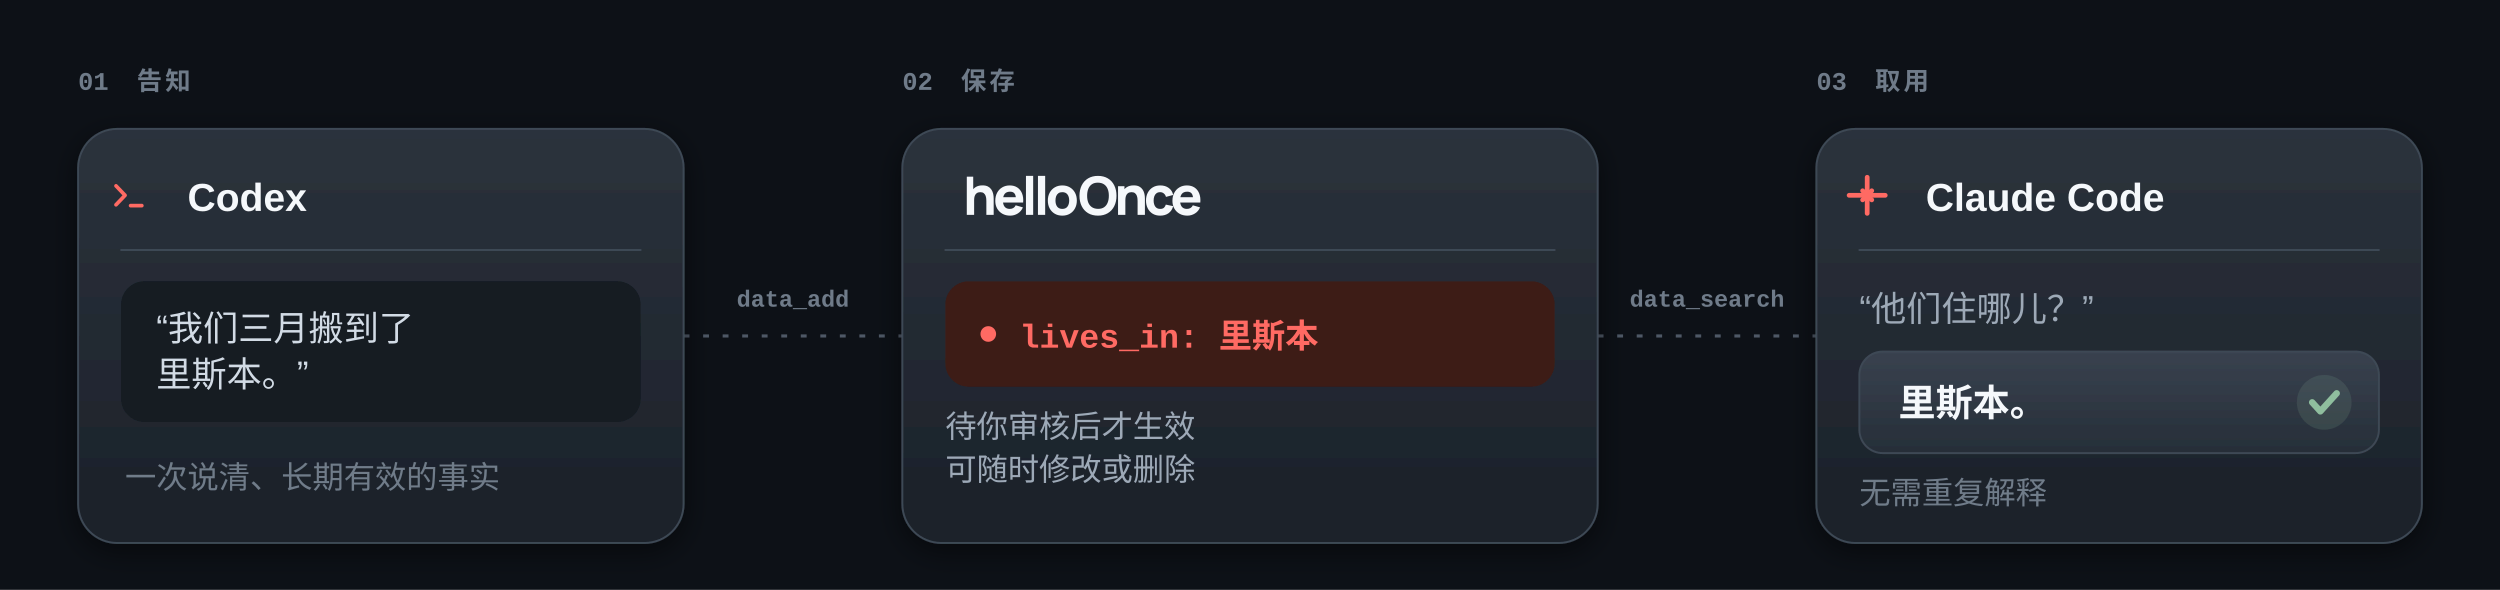
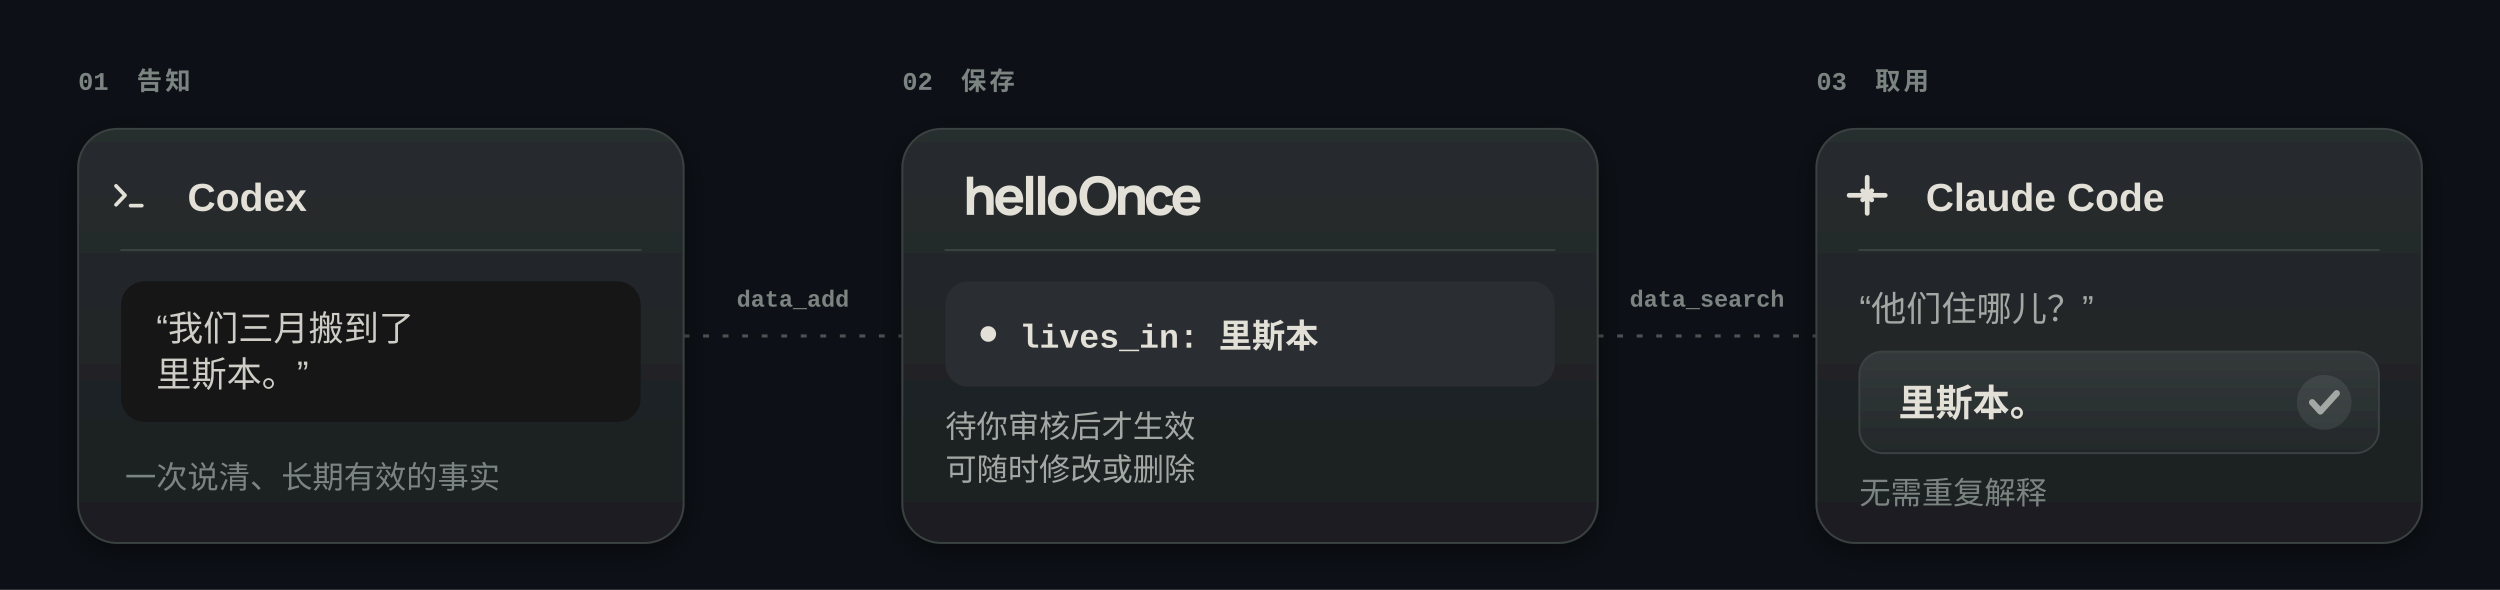
<svg xmlns="http://www.w3.org/2000/svg" viewBox="0 0 1280 302" width="1280" height="302" role="img" aria-label="告诉 Codex 的一条事实作为一条待审核的记录存进私有数据库，之后 Claude Code 可以直接答出，用户无需重复解释。">
  <defs>
    <radialGradient id="halo" cx="50%" cy="50%" r="50%">
-       <stop offset="0" stop-color="#FF7A70" stop-opacity=".55" />
-       <stop offset=".45" stop-color="#FF7A70" stop-opacity=".18" />
-       <stop offset="1" stop-color="#FF7A70" stop-opacity="0" />
+       <stop offset="0" stop-color="#A3A8A4" stop-opacity=".55" />
+       <stop offset=".45" stop-color="#A3A8A4" stop-opacity=".18" />
+       <stop offset="1" stop-color="#A3A8A4" stop-opacity="0" />
    </radialGradient>
    <linearGradient id="cardGrad" x1="0" y1="0" x2="0" y2="1">
-       <stop offset="0" stop-color="#2B323C" />
-       <stop offset="1" stop-color="#1B2129" />
+       <stop offset="0" stop-color="#282D2F" />
+       <stop offset="1" stop-color="#1A1E20" />
    </linearGradient>
    <linearGradient id="cardAltGrad" x1="0" y1="0" x2="0" y2="1">
-       <stop offset="0" stop-color="#39424F" />
-       <stop offset="1" stop-color="#262E38" />
+       <stop offset="0" stop-color="#343A3B" />
+       <stop offset="1" stop-color="#232829" />
    </linearGradient>
    <filter id="soft" x="-30%" y="-30%" width="160%" height="180%">
-       <feDropShadow dx="0" dy="8" stdDeviation="14" flood-color="rgba(1,4,9,.62)" flood-opacity="1" />
+       <feDropShadow dx="0" dy="8" stdDeviation="14" flood-color="rgba(0,0,0,.62)" flood-opacity="1" />
    </filter>
    <filter id="softSm" x="-30%" y="-30%" width="160%" height="180%">
-       <feDropShadow dx="0" dy="4" stdDeviation="7" flood-color="rgba(1,4,9,.62)" flood-opacity=".8" />
+       <feDropShadow dx="0" dy="4" stdDeviation="7" flood-color="rgba(0,0,0,.62)" flood-opacity=".8" />
    </filter>
  </defs>
  <style>
  .s{font-family:-apple-system, BlinkMacSystemFont, 'Segoe UI Variable Display', 'Segoe UI', 'Helvetica Neue', Arial, 'Microsoft YaHei', 'PingFang SC', 'Hiragino Sans GB', 'Noto Sans CJK SC', sans-serif}
  .m{font-family:ui-monospace, SFMono-Regular, 'SF Mono', Menlo, Consolas, 'Liberation Mono', 'Microsoft YaHei', monospace}
  .rise{opacity:0;animation:rise .9s cubic-bezier(.16,.84,.32,1) both}
  @keyframes rise{from{opacity:0;transform:translateY(14px);filter:blur(6px)}to{opacity:1;transform:none;filter:blur(0)}}
  @keyframes breathe{0%,100%{opacity:.45;transform:scale(.96)}50%{opacity:.9;transform:scale(1.05)}}
  @keyframes breathe2{
    0%{opacity:.05;transform:scale(.93);animation-timing-function:cubic-bezier(.66,0,.34,1)}
    18%{opacity:.12;transform:scale(1.03);animation-timing-function:cubic-bezier(.37,0,.63,1)}
    34%{opacity:.07;transform:scale(.99);animation-timing-function:cubic-bezier(.45,0,.55,1)}
    57%{opacity:.15;transform:scale(1.085);animation-timing-function:cubic-bezier(.3,0,.7,1)}
    72%{opacity:.088;transform:scale(1.008);animation-timing-function:cubic-bezier(.6,0,.4,1)}
    88%{opacity:.126;transform:scale(1.052);animation-timing-function:cubic-bezier(.5,0,.5,1)}
    100%{opacity:.05;transform:scale(.93)}
  }
  @keyframes twinkle{0%,100%{opacity:.12}50%{opacity:.5}}
  .tw{animation:twinkle 9s ease-in-out infinite}
  .snr{animation:snr 5.4s cubic-bezier(.16,.84,.32,1) infinite;transform-box:fill-box;transform-origin:center}
  @keyframes snr{0%{transform:scale(.5);opacity:.55}65%{opacity:0}100%{transform:scale(1.6);opacity:0}}
  .swp{animation-timing-function:cubic-bezier(.83,0,.17,1);animation-iteration-count:infinite;opacity:0}
  .march{animation:march 1.65s linear infinite}
  .dp{animation:dotpulse 2.6s ease-in-out infinite}
  @keyframes dotpulse{0%,100%{opacity:.42}50%{opacity:1}}
  @keyframes march{to{stroke-dashoffset:-24}}
  .scan{animation:scan 4s cubic-bezier(.83,0,.17,1) infinite;opacity:0}
  @keyframes scan{0%{transform:translateX(0);opacity:0}8%{opacity:1}88%{opacity:1}100%{transform:translateX(1140px);opacity:0}}
  @media (prefers-reduced-motion: reduce){
    .rise{animation:none!important;opacity:1!important;filter:none!important;transform:none!important}
    .tw{animation:none!important;opacity:.55!important}
    .snr,.swp,.scan{animation:none!important;opacity:0!important}
    .march{animation:none!important}
    .dp{animation:none!important;opacity:1!important}
  }</style>
  <rect width="1280" height="302" fill="#0D1117" />
-   <text x="40" y="46" font-size="13" font-weight="700" fill="#6F7B89" class="m">01</text>
-   <text x="70" y="46" font-size="13" font-weight="700" fill="#6F7B89" letter-spacing="1.6" class="s">告知</text>
-   <text x="462" y="46" font-size="13" font-weight="700" fill="#6F7B89" class="m">02</text>
-   <text x="492" y="46" font-size="13" font-weight="700" fill="#6F7B89" letter-spacing="1.6" class="s">保存</text>
-   <text x="930" y="46" font-size="13" font-weight="700" fill="#6F7B89" class="m">03</text>
-   <text x="960" y="46" font-size="13" font-weight="700" fill="#6F7B89" letter-spacing="1.6" class="s">取用</text>
-   <path id="lc1" d="M350,172 C384,172 428,172 462,172" fill="none" stroke="#4E5866" stroke-width="1.6" stroke-dasharray="3 7" class="march" />
-   <path id="lc2" d="M818,172 C852,172 896,172 930,172" fill="none" stroke="#4E5866" stroke-width="1.6" stroke-dasharray="3 7" class="march" />
-   <text x="406" y="157" font-size="12" font-weight="600" fill="#6F7B89" text-anchor="middle" class="m">data_add</text>
-   <text x="874" y="157" font-size="12" font-weight="600" fill="#6F7B89" text-anchor="middle" class="m">data_search</text>
+   <text x="40" y="46" font-size="13" font-weight="700" fill="#7C8481" class="m">01</text>
+   <text x="70" y="46" font-size="13" font-weight="700" fill="#7C8481" letter-spacing="1.6" class="s">告知</text>
+   <text x="462" y="46" font-size="13" font-weight="700" fill="#7C8481" class="m">02</text>
+   <text x="492" y="46" font-size="13" font-weight="700" fill="#7C8481" letter-spacing="1.6" class="s">保存</text>
+   <text x="930" y="46" font-size="13" font-weight="700" fill="#7C8481" class="m">03</text>
+   <text x="960" y="46" font-size="13" font-weight="700" fill="#7C8481" letter-spacing="1.6" class="s">取用</text>
+   <path id="lc1" d="M350,172 C384,172 428,172 462,172" fill="none" stroke="#4B5351" stroke-width="1.6" stroke-dasharray="3 7" class="march" />
+   <path id="lc2" d="M818,172 C852,172 896,172 930,172" fill="none" stroke="#4B5351" stroke-width="1.6" stroke-dasharray="3 7" class="march" />
+   <text x="406" y="157" font-size="12" font-weight="600" fill="#7C8481" text-anchor="middle" class="m">data_add</text>
+   <text x="874" y="157" font-size="12" font-weight="600" fill="#7C8481" text-anchor="middle" class="m">data_search</text>
  <g>
    <animateMotion dur="1.25s" begin="0s" repeatCount="indefinite" calcMode="spline" keyPoints="0;1" keyTimes="0;1" keySplines=".42 0 .28 1">
      <mpath href="#lc1" />
    </animateMotion>
-     <circle r="6.3" fill="#FF6B63" opacity="0">
+     <circle r="6.3" fill="#E3E0D8" opacity="0">
      <animate attributeName="r" values="2.52;6.3;6.3;2.52" keyTimes="0;.14;.86;1" calcMode="spline" keySplines=".4 0 .6 1;.4 0 .6 1;.4 0 .6 1" dur="1.25s" begin="0s" repeatCount="indefinite" />
      <animate attributeName="opacity" values="0;.115;.115;0" keyTimes="0;.14;.86;1" calcMode="spline" keySplines=".4 0 .6 1;.4 0 .6 1;.4 0 .6 1" dur="1.25s" begin="0s" repeatCount="indefinite" />
    </circle>
-     <circle r="4.2" fill="#FF6B63" opacity="0">
+     <circle r="4.2" fill="#E3E0D8" opacity="0">
      <animate attributeName="r" values="1.47;4.2;4.2;1.47" keyTimes="0;.14;.86;1" calcMode="spline" keySplines=".4 0 .6 1;.4 0 .6 1;.4 0 .6 1" dur="1.25s" begin="0s" repeatCount="indefinite" />
      <animate attributeName="opacity" values="0;1;1;0" keyTimes="0;.14;.86;1" calcMode="spline" keySplines=".4 0 .6 1;.4 0 .6 1;.4 0 .6 1" dur="1.25s" begin="0s" repeatCount="indefinite" />
    </circle>
  </g>
  <g>
    <animateMotion dur="1.25s" begin="-0.62s" repeatCount="indefinite" calcMode="spline" keyPoints="0;1" keyTimes="0;1" keySplines=".42 0 .28 1">
      <mpath href="#lc1" />
    </animateMotion>
-     <circle r="6.3" fill="#FF6B63" opacity="0">
+     <circle r="6.3" fill="#E3E0D8" opacity="0">
      <animate attributeName="r" values="2.52;6.3;6.3;2.52" keyTimes="0;.14;.86;1" calcMode="spline" keySplines=".4 0 .6 1;.4 0 .6 1;.4 0 .6 1" dur="1.25s" begin="-0.62s" repeatCount="indefinite" />
      <animate attributeName="opacity" values="0;.115;.115;0" keyTimes="0;.14;.86;1" calcMode="spline" keySplines=".4 0 .6 1;.4 0 .6 1;.4 0 .6 1" dur="1.25s" begin="-0.62s" repeatCount="indefinite" />
    </circle>
-     <circle r="4.2" fill="#FF6B63" opacity="0">
+     <circle r="4.2" fill="#E3E0D8" opacity="0">
      <animate attributeName="r" values="1.47;4.2;4.2;1.47" keyTimes="0;.14;.86;1" calcMode="spline" keySplines=".4 0 .6 1;.4 0 .6 1;.4 0 .6 1" dur="1.25s" begin="-0.62s" repeatCount="indefinite" />
      <animate attributeName="opacity" values="0;1;1;0" keyTimes="0;.14;.86;1" calcMode="spline" keySplines=".4 0 .6 1;.4 0 .6 1;.4 0 .6 1" dur="1.25s" begin="-0.62s" repeatCount="indefinite" />
    </circle>
  </g>
  <g>
    <animateMotion dur="1.4s" begin="-0.29s" repeatCount="indefinite" calcMode="spline" keyPoints="0;1" keyTimes="0;1" keySplines=".42 0 .28 1">
      <mpath href="#lc2" />
    </animateMotion>
-     <circle r="6.3" fill="#FF6B63" opacity="0">
+     <circle r="6.3" fill="#E3E0D8" opacity="0">
      <animate attributeName="r" values="2.52;6.3;6.3;2.52" keyTimes="0;.14;.86;1" calcMode="spline" keySplines=".4 0 .6 1;.4 0 .6 1;.4 0 .6 1" dur="1.4s" begin="-0.29s" repeatCount="indefinite" />
      <animate attributeName="opacity" values="0;.115;.115;0" keyTimes="0;.14;.86;1" calcMode="spline" keySplines=".4 0 .6 1;.4 0 .6 1;.4 0 .6 1" dur="1.4s" begin="-0.29s" repeatCount="indefinite" />
    </circle>
-     <circle r="4.2" fill="#FF6B63" opacity="0">
+     <circle r="4.2" fill="#E3E0D8" opacity="0">
      <animate attributeName="r" values="1.47;4.2;4.2;1.47" keyTimes="0;.14;.86;1" calcMode="spline" keySplines=".4 0 .6 1;.4 0 .6 1;.4 0 .6 1" dur="1.4s" begin="-0.29s" repeatCount="indefinite" />
      <animate attributeName="opacity" values="0;1;1;0" keyTimes="0;.14;.86;1" calcMode="spline" keySplines=".4 0 .6 1;.4 0 .6 1;.4 0 .6 1" dur="1.4s" begin="-0.29s" repeatCount="indefinite" />
    </circle>
  </g>
  <g>
    <animateMotion dur="1.4s" begin="-0.98s" repeatCount="indefinite" calcMode="spline" keyPoints="0;1" keyTimes="0;1" keySplines=".42 0 .28 1">
      <mpath href="#lc2" />
    </animateMotion>
-     <circle r="6.3" fill="#FF6B63" opacity="0">
+     <circle r="6.3" fill="#E3E0D8" opacity="0">
      <animate attributeName="r" values="2.52;6.3;6.3;2.52" keyTimes="0;.14;.86;1" calcMode="spline" keySplines=".4 0 .6 1;.4 0 .6 1;.4 0 .6 1" dur="1.4s" begin="-0.98s" repeatCount="indefinite" />
      <animate attributeName="opacity" values="0;.115;.115;0" keyTimes="0;.14;.86;1" calcMode="spline" keySplines=".4 0 .6 1;.4 0 .6 1;.4 0 .6 1" dur="1.4s" begin="-0.98s" repeatCount="indefinite" />
    </circle>
-     <circle r="4.2" fill="#FF6B63" opacity="0">
+     <circle r="4.2" fill="#E3E0D8" opacity="0">
      <animate attributeName="r" values="1.47;4.2;4.2;1.47" keyTimes="0;.14;.86;1" calcMode="spline" keySplines=".4 0 .6 1;.4 0 .6 1;.4 0 .6 1" dur="1.4s" begin="-0.98s" repeatCount="indefinite" />
      <animate attributeName="opacity" values="0;1;1;0" keyTimes="0;.14;.86;1" calcMode="spline" keySplines=".4 0 .6 1;.4 0 .6 1;.4 0 .6 1" dur="1.4s" begin="-0.98s" repeatCount="indefinite" />
    </circle>
  </g>
  <g filter="url(#softSm)">
-     <rect x="40" y="66" width="310" height="212" rx="20" fill="url(#cardGrad)" stroke="#3E4855" stroke-width="1" />
+     <rect x="40" y="66" width="310" height="212" rx="20" fill="url(#cardGrad)" stroke="#3A403F" stroke-width="1" />
    <g transform="translate(66 100)">
-       <g fill="none" stroke="#FF6B63" stroke-width="1.9" stroke-linecap="round" stroke-linejoin="round">
+       <g fill="none" stroke="#E3E0D8" stroke-width="1.9" stroke-linecap="round" stroke-linejoin="round">
        <path d="M-6.6 -4.84 l4.62 4.84 l-4.62 4.84" />
        <path d="M0.88 5.28 h5.72" />
      </g>
    </g>
-     <text x="96" y="108" font-size="20" font-weight="600" fill="#F5F8FB" class="s">Codex</text>
-     <line x1="62" y1="128" x2="328" y2="128" stroke="#3E4855" stroke-width="1" stroke-linecap="round" />
-     <rect x="62" y="144" width="266" height="72" rx="12" fill="#141A21" />
-     <text x="80" y="174" font-size="18" font-weight="400" fill="#D2DBE5" class="s">“我们三月搬到了</text>
-     <text x="80" y="198" font-size="18" font-weight="400" fill="#D2DBE5" class="s">里斯本。”</text>
-     <text x="64" y="250" font-size="16" font-weight="400" fill="#6F7B89" class="s">一次说清、长期有效的事实</text>
+     <text x="96" y="108" font-size="20" font-weight="600" fill="#E3E0D8" class="s">Codex</text>
+     <line x1="62" y1="128" x2="328" y2="128" stroke="#3A403F" stroke-width="1" stroke-linecap="round" />
+     <rect x="62" y="144" width="266" height="72" rx="12" fill="#141718" />
+     <text x="80" y="174" font-size="18" font-weight="400" fill="#CFCDC6" class="s">“我们三月搬到了</text>
+     <text x="80" y="198" font-size="18" font-weight="400" fill="#CFCDC6" class="s">里斯本。”</text>
+     <text x="64" y="250" font-size="16" font-weight="400" fill="#7C8481" class="s">一次说清、长期有效的事实</text>
  </g>
  <g filter="url(#softSm)">
-     <rect x="462" y="66" width="356" height="212" rx="20" fill="url(#cardGrad)" stroke="#3E4855" stroke-width="1" />
-     <g transform="translate(453.26 75.23) scale(0.29976)" fill="#F5F8FB">
+     <rect x="462" y="66" width="356" height="212" rx="20" fill="url(#cardGrad)" stroke="#3A403F" stroke-width="1" />
+     <g transform="translate(453.26 75.23) scale(0.29976)" fill="#E3E0D8">
      <path d="M172.66 116V92.91C172.66 91.793 172.6 90.375 172.479 88.654C172.358 86.904 171.981 85.153 171.347 83.403C170.713 81.652 169.672 80.188 168.223 79.011C166.805 77.834 164.782 77.245 162.156 77.245C161.1 77.245 159.968 77.411 158.761 77.743C157.554 78.076 156.422 78.724 155.365 79.69C154.309 80.626 153.434 82.014 152.739 83.855C152.075 85.697 151.743 88.141 151.743 91.19L144.681 87.84C144.681 83.976 145.465 80.354 147.035 76.974C148.604 73.593 150.959 70.862 154.098 68.779C157.267 66.697 161.251 65.655 166.05 65.655C169.883 65.655 173.007 66.304 175.422 67.602C177.836 68.9 179.708 70.545 181.036 72.537C182.394 74.529 183.36 76.612 183.933 78.785C184.507 80.928 184.854 82.89 184.975 84.67C185.095 86.451 185.156 87.749 185.156 88.564V116H172.66ZM139.248 116V50.805H150.204V84.308H151.743V116H139.248ZM213.331 117.358C208.321 117.358 203.899 116.287 200.066 114.144C196.263 111.971 193.275 108.998 191.101 105.225C188.958 101.422 187.887 97.076 187.887 92.186C187.887 86.844 188.943 82.195 191.056 78.242C193.169 74.287 196.082 71.224 199.794 69.051C203.506 66.847 207.777 65.746 212.607 65.746C217.738 65.746 222.099 66.953 225.691 69.368C229.282 71.782 231.939 75.178 233.659 79.554C235.379 83.931 235.983 89.077 235.47 94.993H223.291V90.466C223.291 85.485 222.491 81.909 220.892 79.736C219.322 77.532 216.742 76.43 213.15 76.43C208.954 76.43 205.861 77.713 203.869 80.279C201.907 82.814 200.926 86.572 200.926 91.552C200.926 96.11 201.907 99.641 203.869 102.146C205.861 104.621 208.773 105.859 212.607 105.859C215.021 105.859 217.089 105.33 218.809 104.274C220.529 103.218 221.842 101.693 222.748 99.701L235.062 103.233C233.221 107.7 230.309 111.171 226.325 113.646C222.371 116.121 218.039 117.358 213.331 117.358ZM197.123 94.993V85.847H229.539V94.993H197.123ZM240.298 116V49.447H252.612V116H240.298ZM260.791 116V49.447H273.105V116H260.791ZM302.381 117.358C297.461 117.358 293.145 116.257 289.433 114.053C285.72 111.85 282.823 108.817 280.74 104.953C278.688 101.06 277.662 96.593 277.662 91.552C277.662 86.451 278.718 81.969 280.831 78.106C282.944 74.212 285.856 71.179 289.569 69.006C293.281 66.832 297.552 65.746 302.381 65.746C307.301 65.746 311.617 66.847 315.33 69.051C319.072 71.254 321.985 74.303 324.067 78.196C326.15 82.06 327.191 86.511 327.191 91.552C327.191 96.623 326.135 101.105 324.022 104.998C321.94 108.862 319.027 111.895 315.284 114.098C311.572 116.272 307.271 117.358 302.381 117.358ZM302.381 105.859C306.335 105.859 309.278 104.531 311.21 101.875C313.171 99.188 314.152 95.747 314.152 91.552C314.152 87.206 313.156 83.735 311.164 81.139C309.202 78.543 306.275 77.245 302.381 77.245C299.695 77.245 297.492 77.849 295.771 79.056C294.051 80.264 292.768 81.939 291.923 84.082C291.108 86.225 290.7 88.715 290.7 91.552C290.7 95.928 291.681 99.415 293.643 102.01C295.635 104.576 298.548 105.859 302.381 105.859Z" />
      <path d="M363.318 117.358C356.798 117.358 351.169 115.94 346.43 113.102C341.722 110.265 338.085 106.296 335.519 101.195C332.984 96.094 331.716 90.164 331.716 83.403C331.716 76.642 332.984 70.711 335.519 65.61C338.085 60.509 341.722 56.54 346.43 53.703C351.169 50.866 356.798 49.447 363.318 49.447C369.837 49.447 375.451 50.866 380.16 53.703C384.898 56.54 388.535 60.509 391.071 65.61C393.636 70.711 394.919 76.642 394.919 83.403C394.919 90.164 393.636 96.094 391.071 101.195C388.535 106.296 384.898 110.265 380.16 113.102C375.451 115.94 369.837 117.358 363.318 117.358ZM363.318 105.768C367.453 105.828 370.894 104.938 373.64 103.097C376.387 101.256 378.439 98.645 379.797 95.264C381.186 91.884 381.88 87.93 381.88 83.403C381.88 78.875 381.186 74.952 379.797 71.632C378.439 68.311 376.387 65.731 373.64 63.89C370.894 62.048 367.453 61.098 363.318 61.037C359.183 60.977 355.742 61.867 352.995 63.709C350.249 65.55 348.181 68.16 346.793 71.541C345.434 74.921 344.755 78.875 344.755 83.403C344.755 87.93 345.434 91.854 346.793 95.174C348.181 98.494 350.249 101.075 352.995 102.916C355.742 104.757 359.183 105.708 363.318 105.768ZM430.978 116V92.91C430.978 91.793 430.918 90.375 430.797 88.654C430.676 86.904 430.299 85.153 429.665 83.403C429.031 81.652 427.99 80.188 426.541 79.011C425.123 77.834 423.101 77.245 420.475 77.245C419.418 77.245 418.286 77.411 417.079 77.743C415.872 78.076 414.74 78.724 413.684 79.69C412.627 80.626 411.752 82.014 411.058 83.855C410.394 85.697 410.062 88.141 410.062 91.19L402.999 87.84C402.999 83.976 403.784 80.354 405.353 76.974C406.923 73.593 409.277 70.862 412.416 68.779C415.585 66.697 419.569 65.655 424.368 65.655C428.201 65.655 431.325 66.304 433.74 67.602C436.155 68.9 438.026 70.545 439.354 72.537C440.712 74.529 441.678 76.612 442.251 78.785C442.825 80.928 443.172 82.89 443.293 84.67C443.414 86.451 443.474 87.749 443.474 88.564V116H430.978ZM397.566 116V67.104H408.522V83.312H410.062V116H397.566ZM469.588 117.358C464.517 117.358 460.171 116.226 456.549 113.963C452.927 111.699 450.15 108.62 448.218 104.727C446.287 100.833 445.321 96.442 445.321 91.552C445.321 86.602 446.317 82.18 448.309 78.287C450.331 74.393 453.168 71.33 456.82 69.096C460.473 66.863 464.789 65.746 469.769 65.746C475.534 65.746 480.363 67.21 484.257 70.137C488.18 73.035 490.685 77.004 491.772 82.044L479.457 85.304C478.733 82.769 477.465 80.792 475.654 79.373C473.874 77.955 471.851 77.245 469.588 77.245C466.992 77.245 464.864 77.879 463.204 79.147C461.544 80.384 460.322 82.09 459.537 84.263C458.752 86.406 458.36 88.836 458.36 91.552C458.36 95.808 459.295 99.264 461.167 101.92C463.068 104.546 465.875 105.859 469.588 105.859C472.365 105.859 474.477 105.225 475.926 103.957C477.375 102.689 478.461 100.878 479.186 98.524L491.772 101.15C490.384 106.342 487.758 110.341 483.894 113.148C480.031 115.955 475.262 117.358 469.588 117.358ZM515.928 117.358C510.918 117.358 506.496 116.287 502.663 114.144C498.86 111.971 495.872 108.998 493.699 105.225C491.556 101.422 490.484 97.076 490.484 92.186C490.484 86.844 491.541 82.195 493.654 78.242C495.766 74.287 498.679 71.224 502.392 69.051C506.104 66.847 510.375 65.746 515.204 65.746C520.335 65.746 524.697 66.953 528.288 69.368C531.88 71.782 534.536 75.178 536.256 79.554C537.977 83.931 538.581 89.077 538.067 94.993H525.889V90.466C525.889 85.485 525.089 81.909 523.489 79.736C521.92 77.532 519.339 76.43 515.747 76.43C511.552 76.43 508.458 77.713 506.466 80.279C504.504 82.814 503.523 86.572 503.523 91.552C503.523 96.11 504.504 99.641 506.466 102.146C508.458 104.621 511.371 105.859 515.204 105.859C517.619 105.859 519.686 105.33 521.407 104.274C523.127 103.218 524.44 101.693 525.345 99.701L537.66 103.233C535.819 107.7 532.906 111.171 528.922 113.646C524.968 116.121 520.637 117.358 515.928 117.358ZM499.72 94.993V85.847H532.137V94.993H499.72Z" />
    </g>
-     <line x1="484" y1="128" x2="796" y2="128" stroke="#3E4855" stroke-width="1" stroke-linecap="round" />
-     <rect x="484" y="144" width="312" height="54" rx="12" fill="#3C1C18" />
-     <circle cx="506" cy="171" r="4" fill="#FF6B63" />
-     <text x="522" y="178" font-size="17" font-weight="600" fill="#FF6B63" class="m">lives_in: 里斯本</text>
-     <text x="484" y="224" font-size="16" font-weight="400" fill="#9DA9B7" class="s">待你审核后才生效</text>
-     <text x="484" y="246" font-size="16" font-weight="400" fill="#9DA9B7" class="s">可随时修改或删除</text>
+     <line x1="484" y1="128" x2="796" y2="128" stroke="#3A403F" stroke-width="1" stroke-linecap="round" />
+     <rect x="484" y="144" width="312" height="54" rx="12" fill="#2A2F30" />
+     <circle cx="506" cy="171" r="4" fill="#E3E0D8" />
+     <text x="522" y="178" font-size="17" font-weight="600" fill="#E3E0D8" class="m">lives_in: 里斯本</text>
+     <text x="484" y="224" font-size="16" font-weight="400" fill="#A3A8A4" class="s">待你审核后才生效</text>
+     <text x="484" y="246" font-size="16" font-weight="400" fill="#A3A8A4" class="s">可随时修改或删除</text>
  </g>
  <g filter="url(#softSm)">
-     <rect x="930" y="66" width="310" height="212" rx="20" fill="url(#cardGrad)" stroke="#3E4855" stroke-width="1" />
+     <rect x="930" y="66" width="310" height="212" rx="20" fill="url(#cardGrad)" stroke="#3A403F" stroke-width="1" />
    <g transform="translate(956 100)">
      <g>
-         <line x1="0" y1="0" x2="0" y2="-9.24" stroke="#FF6B63" stroke-width="2.42" stroke-linecap="round" />
-         <line x1="0" y1="0" x2="2.33" y2="-2.33" stroke="#FF6B63" stroke-width="2.42" stroke-linecap="round" />
-         <line x1="0" y1="0" x2="9.24" y2="0" stroke="#FF6B63" stroke-width="2.42" stroke-linecap="round" />
-         <line x1="0" y1="0" x2="2.33" y2="2.33" stroke="#FF6B63" stroke-width="2.42" stroke-linecap="round" />
-         <line x1="0" y1="0" x2="0" y2="9.24" stroke="#FF6B63" stroke-width="2.42" stroke-linecap="round" />
-         <line x1="0" y1="0" x2="-2.33" y2="2.33" stroke="#FF6B63" stroke-width="2.42" stroke-linecap="round" />
-         <line x1="0" y1="0" x2="-9.24" y2="0" stroke="#FF6B63" stroke-width="2.42" stroke-linecap="round" />
-         <line x1="0" y1="0" x2="-2.33" y2="-2.33" stroke="#FF6B63" stroke-width="2.42" stroke-linecap="round" />
+         <line x1="0" y1="0" x2="0" y2="-9.24" stroke="#E3E0D8" stroke-width="2.42" stroke-linecap="round" />
+         <line x1="0" y1="0" x2="2.33" y2="-2.33" stroke="#E3E0D8" stroke-width="2.42" stroke-linecap="round" />
+         <line x1="0" y1="0" x2="9.24" y2="0" stroke="#E3E0D8" stroke-width="2.42" stroke-linecap="round" />
+         <line x1="0" y1="0" x2="2.33" y2="2.33" stroke="#E3E0D8" stroke-width="2.42" stroke-linecap="round" />
+         <line x1="0" y1="0" x2="0" y2="9.24" stroke="#E3E0D8" stroke-width="2.42" stroke-linecap="round" />
+         <line x1="0" y1="0" x2="-2.33" y2="2.33" stroke="#E3E0D8" stroke-width="2.42" stroke-linecap="round" />
+         <line x1="0" y1="0" x2="-9.24" y2="0" stroke="#E3E0D8" stroke-width="2.42" stroke-linecap="round" />
+         <line x1="0" y1="0" x2="-2.33" y2="-2.33" stroke="#E3E0D8" stroke-width="2.42" stroke-linecap="round" />
      </g>
    </g>
-     <text x="986" y="108" font-size="20" font-weight="600" fill="#F5F8FB" class="s">Claude Code</text>
-     <line x1="952" y1="128" x2="1218" y2="128" stroke="#3E4855" stroke-width="1" stroke-linecap="round" />
-     <text x="952" y="164" font-size="18" font-weight="400" fill="#9DA9B7" class="s">“他们住哪儿？”</text>
-     <rect x="952" y="180" width="266" height="52" rx="12" fill="url(#cardAltGrad)" stroke="#3E4855" stroke-width="1" />
-     <text x="972" y="213" font-size="19" font-weight="600" fill="#F5F8FB" class="s">里斯本。</text>
-     <circle cx="1190" cy="206" r="14" fill="#8FBE9E" opacity=".14" />
+     <text x="986" y="108" font-size="20" font-weight="600" fill="#E3E0D8" class="s">Claude Code</text>
+     <line x1="952" y1="128" x2="1218" y2="128" stroke="#3A403F" stroke-width="1" stroke-linecap="round" />
+     <text x="952" y="164" font-size="18" font-weight="400" fill="#A3A8A4" class="s">“他们住哪儿？”</text>
+     <rect x="952" y="180" width="266" height="52" rx="12" fill="url(#cardAltGrad)" stroke="#3A403F" stroke-width="1" />
+     <text x="972" y="213" font-size="19" font-weight="600" fill="#E3E0D8" class="s">里斯本。</text>
+     <circle cx="1190" cy="206" r="14" fill="#A3A8A4" opacity=".14" />
    <g transform="translate(1190 206)">
-       <g fill="none" stroke="#8FBE9E" stroke-width="3.3" stroke-linecap="round" stroke-linejoin="round">
+       <g fill="none" stroke="#A3A8A4" stroke-width="3.3" stroke-linecap="round" stroke-linejoin="round">
        <path d="M-6.16 0 l4.18 4.62 l8.36 -9.24" />
      </g>
    </g>
-     <text x="952" y="258" font-size="16" font-weight="400" fill="#6F7B89" class="s">无需重复解释</text>
+     <text x="952" y="258" font-size="16" font-weight="400" fill="#7C8481" class="s">无需重复解释</text>
  </g>
</svg>
